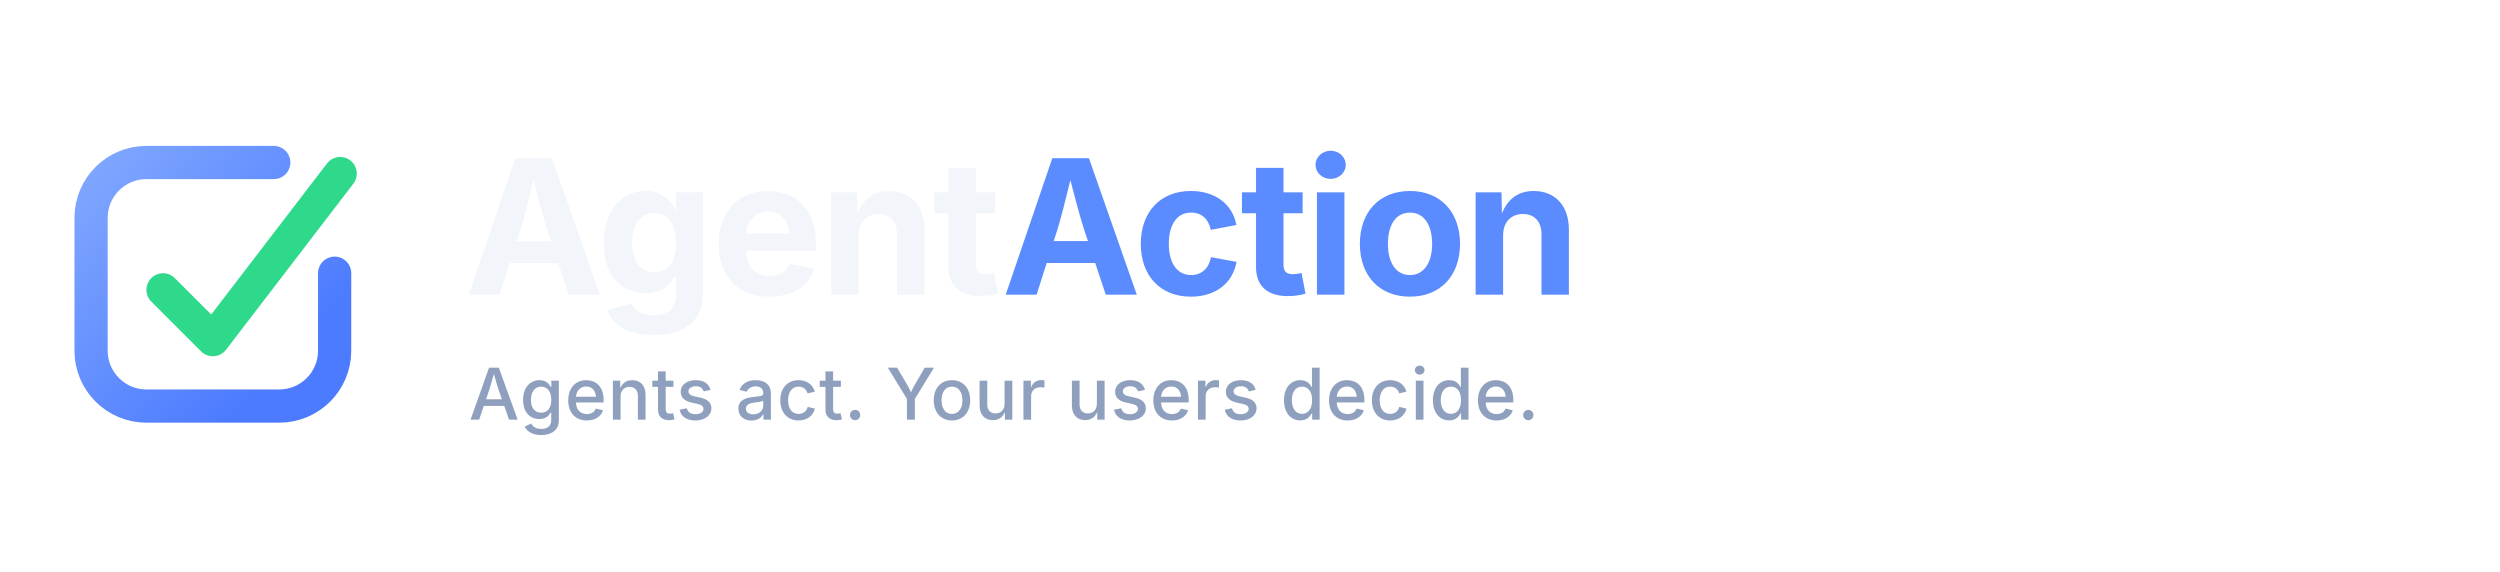
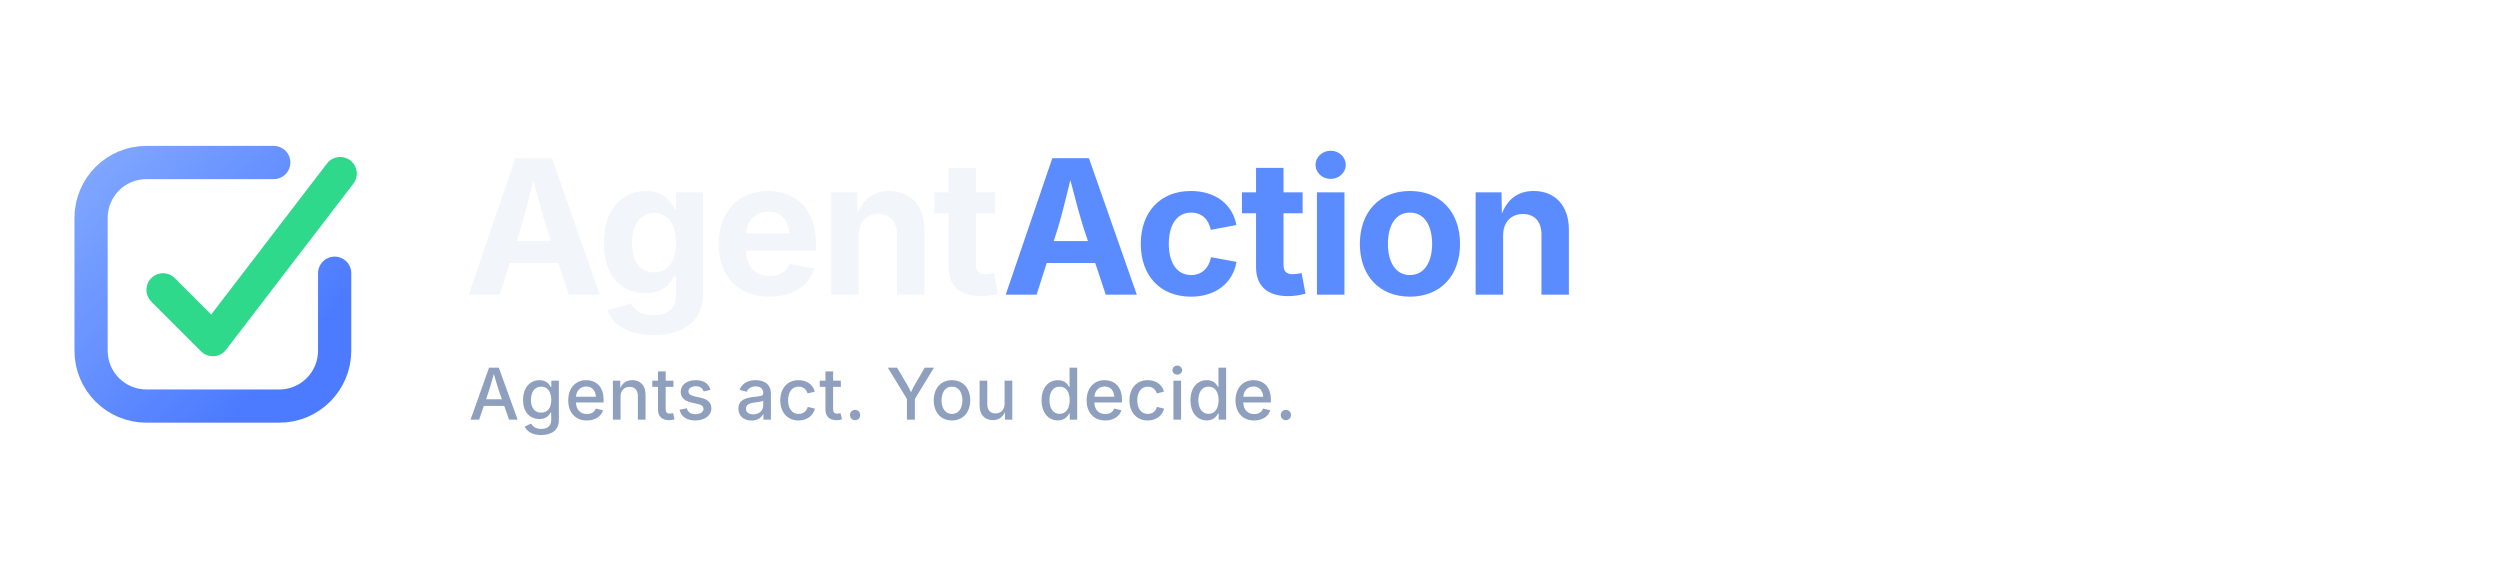
<svg xmlns="http://www.w3.org/2000/svg" viewBox="0 0 560 128" width="560" height="128" role="img" aria-label="AgentAction — agents act, your users decide">
  <defs>
    <linearGradient id="wmEdge" x1="12" y1="30" x2="84" y2="98" gradientUnits="userSpaceOnUse">
      <stop offset="0" stop-color="#7FA6FF" />
      <stop offset="1" stop-color="#4C7BFF" />
    </linearGradient>
  </defs>
  <g transform="translate(8 24) scale(0.62)">
    <path d="M86 20H40a20 20 0 0 0-20 20v48a20 20 0 0 0 20 20h48a20 20 0 0 0 20-20V60" fill="none" stroke="url(#wmEdge)" stroke-width="12" stroke-linecap="round" />
    <path d="M46 66l18 18L110 24" fill="none" stroke="#2FD98B" stroke-width="12" stroke-linecap="round" stroke-linejoin="round" />
  </g>
  <text x="104" y="66" font-family="Inter, SF Pro Display, Segoe UI, Helvetica, Arial, sans-serif" font-size="42" font-weight="700" letter-spacing="-0.8" fill="#F2F5FA">
    Agent<tspan fill="#5B8CFF">Action</tspan>
  </text>
  <text x="105" y="94" font-family="Inter, SF Pro Text, Segoe UI, Helvetica, Arial, sans-serif" font-size="16" font-weight="500" letter-spacing="0.2" fill="#8FA0BF">
-     Agents act. Your users decide.
+     Agents act. You decide.
  </text>
</svg>
